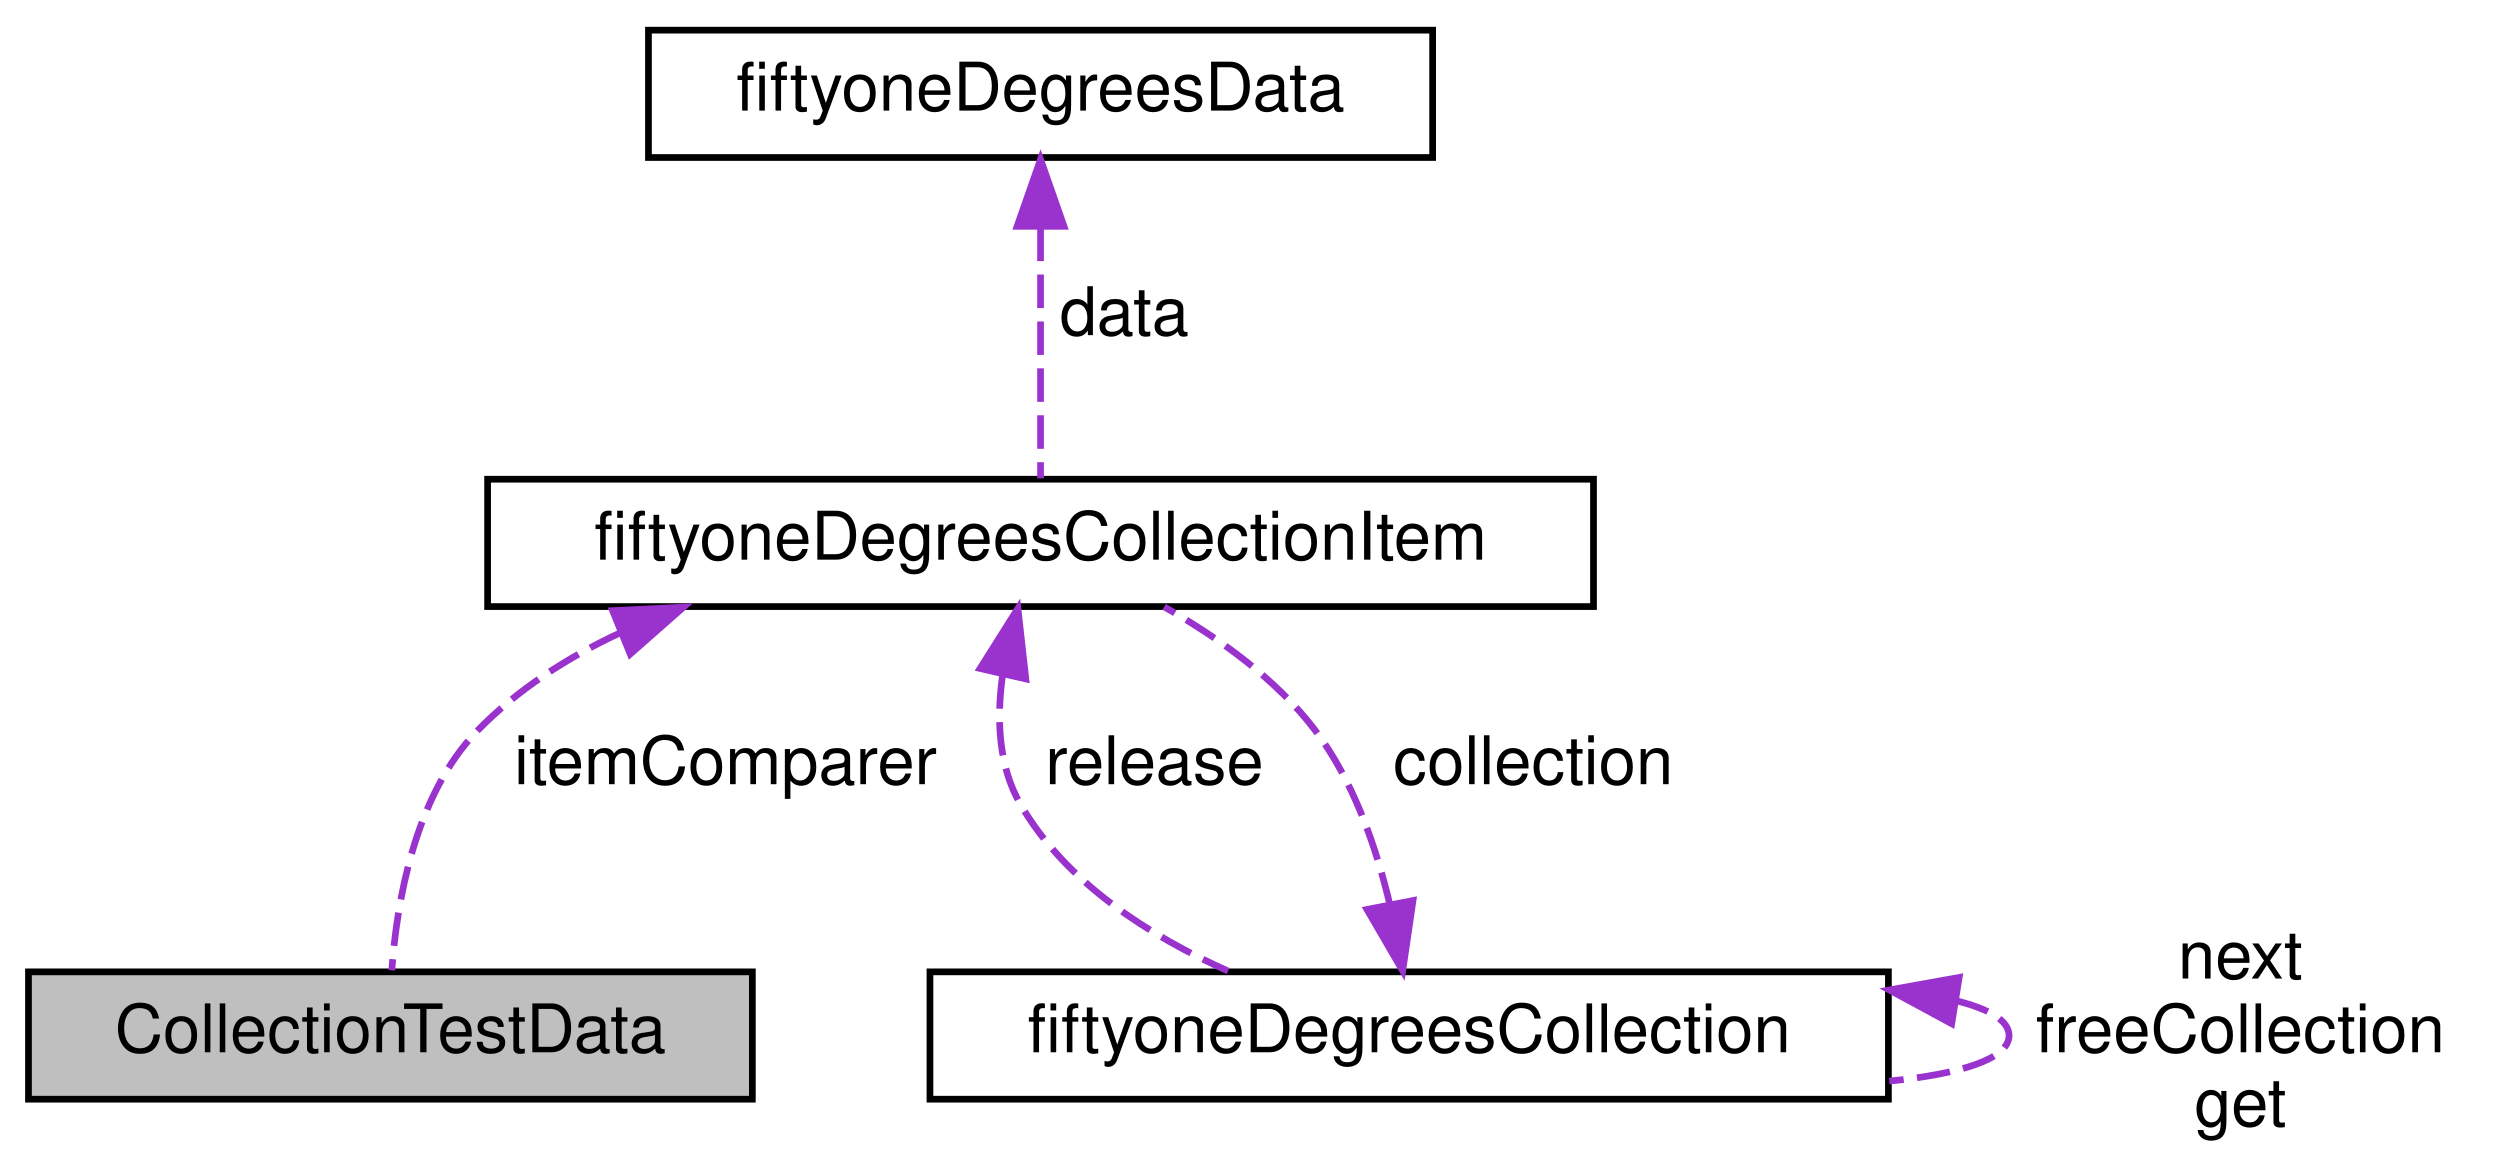
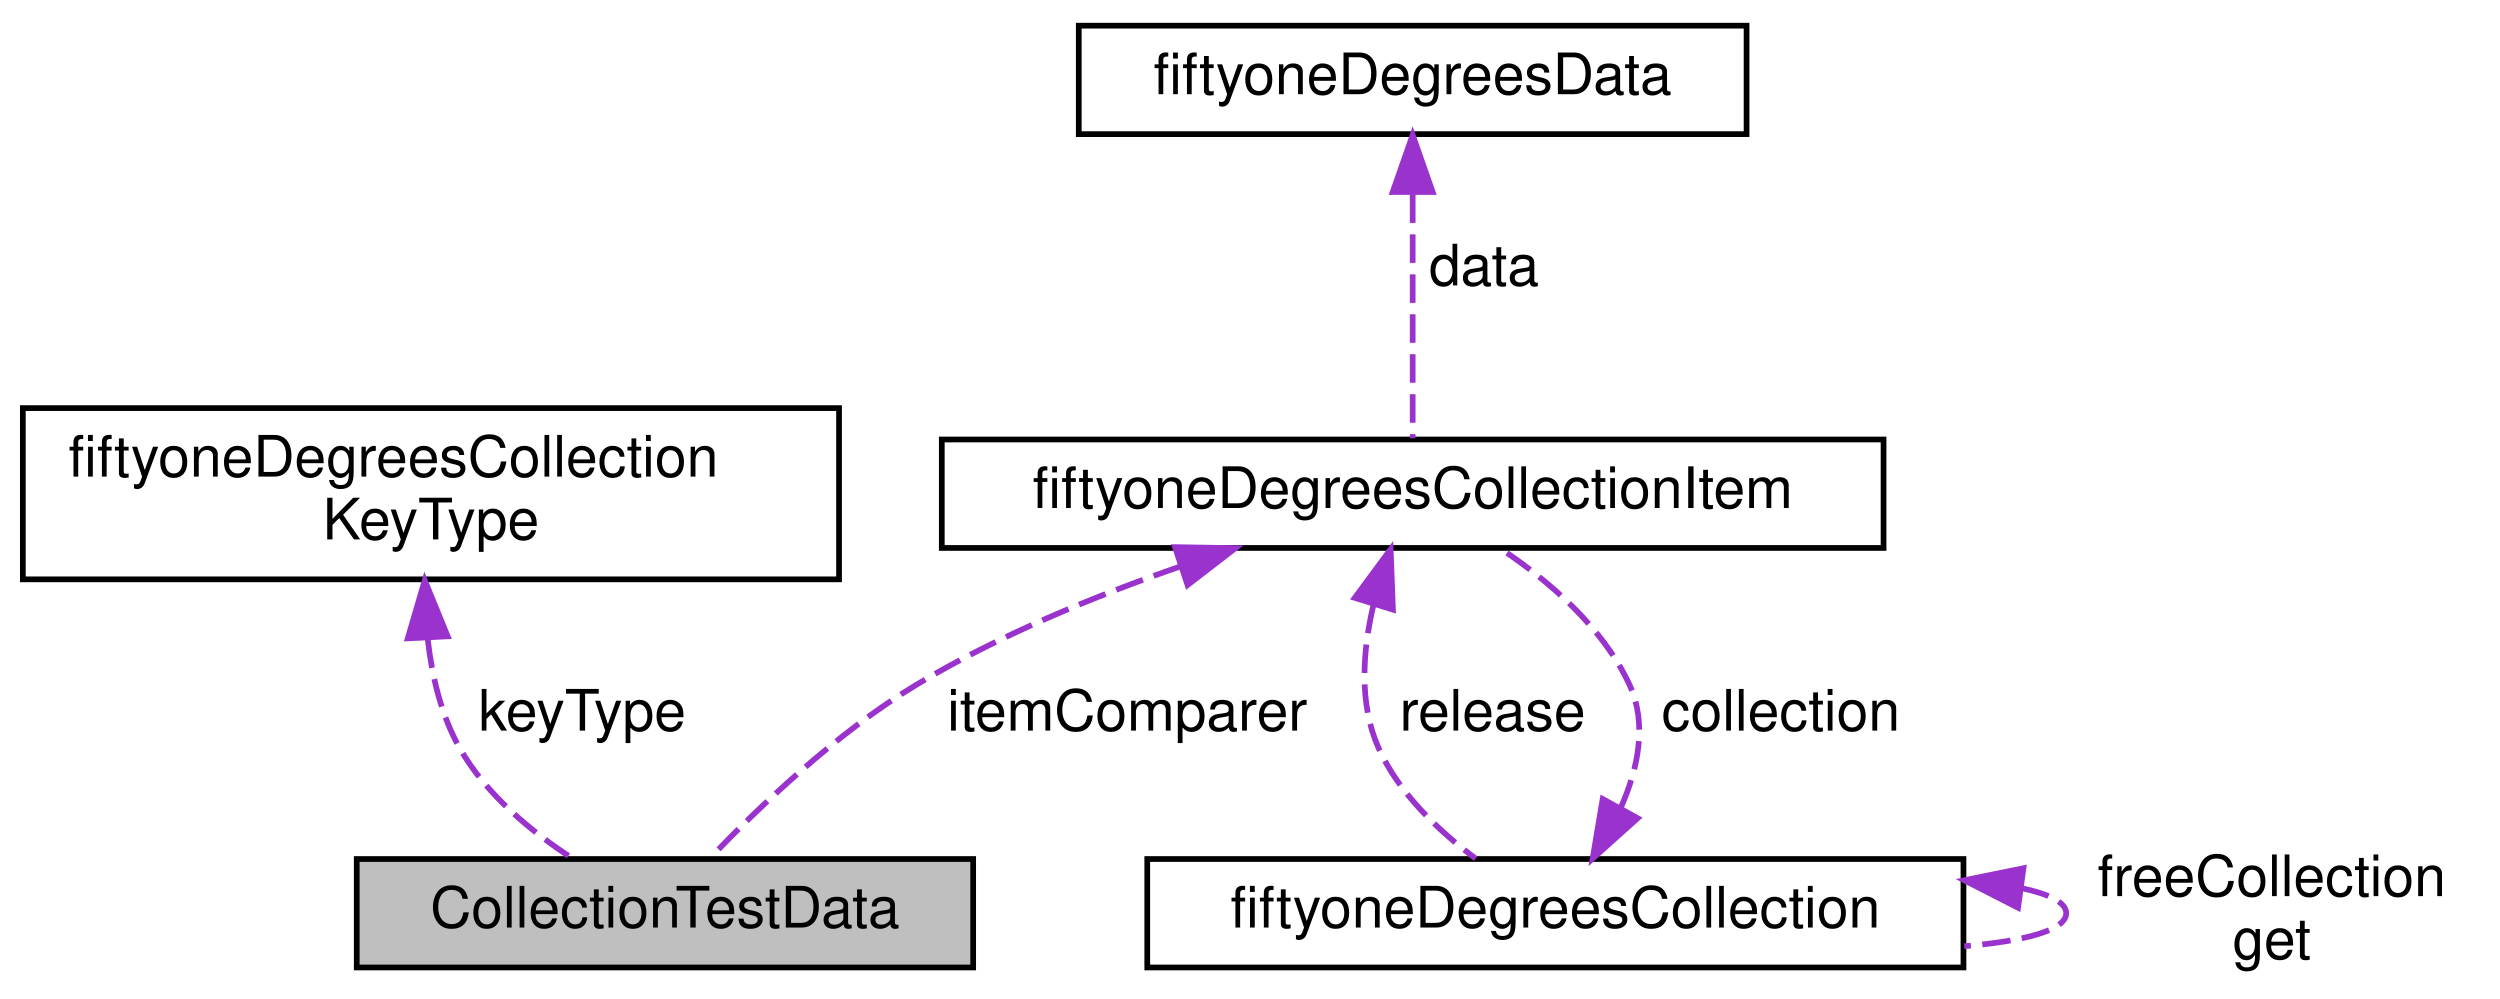
- <svg xmlns="http://www.w3.org/2000/svg" xmlns:xlink="http://www.w3.org/1999/xlink" width="373pt" height="175pt" viewBox="0.00 0.00 372.50 175.00">
+ <svg xmlns="http://www.w3.org/2000/svg" xmlns:xlink="http://www.w3.org/1999/xlink" width="438pt" height="175pt" viewBox="0.00 0.00 438.00 175.00">
  <g id="graph0" class="graph" transform="scale(1 1) rotate(0) translate(4 171)">
    <g id="node1" class="node">
      <g id="a_node1">
        <a xlink:title=" ">
-           <polygon fill="#bfbfbf" stroke="black" points="0,-7 0,-26 108,-26 108,-7 0,-7" />
-           <text text-anchor="middle" x="54" y="-14" font-family="Helvetica,sans-Serif" font-size="10.00">CollectionTestData</text>
+           <polygon fill="#bfbfbf" stroke="black" points="58.5,-1.5 58.5,-20.5 166.5,-20.5 166.5,-1.5 58.5,-1.5" />
+           <text text-anchor="middle" x="112.5" y="-8.5" font-family="Helvetica,sans-Serif" font-size="10.00">CollectionTestData</text>
        </a>
      </g>
    </g>
    <g id="node2" class="node">
      <g id="a_node2">
-         <a xlink:href="structfiftyone_degrees_collection_item.html" target="_top" xlink:title="Used to store a handle to the underlying item that could be used to release the item when it's finish...">
-           <polygon fill="none" stroke="black" points="68.5,-80.5 68.5,-99.5 233.5,-99.5 233.5,-80.5 68.5,-80.5" />
-           <text text-anchor="middle" x="151" y="-87.5" font-family="Helvetica,sans-Serif" font-size="10.00">fiftyoneDegreesCollectionItem</text>
+         <a xlink:href="structfiftyone_degrees_collection_key_type.html" target="_top" xlink:title="Explains to a collection how to properly extract the requested value.">
+           <polygon fill="none" stroke="black" points="0,-69.5 0,-99.5 143,-99.5 143,-69.5 0,-69.5" />
+           <text text-anchor="start" x="8" y="-87.5" font-family="Helvetica,sans-Serif" font-size="10.00">fiftyoneDegreesCollection</text>
+           <text text-anchor="middle" x="71.5" y="-76.5" font-family="Helvetica,sans-Serif" font-size="10.00">KeyType</text>
        </a>
      </g>
    </g>
    <g id="edge1" class="edge">
-       <path fill="none" stroke="#9a32cd" stroke-dasharray="5,2" d="M88.28,-76.58C80.39,-72.91 72.99,-68.15 67,-62 57.57,-52.31 54.92,-36.17 54.21,-26.23" />
-       <polygon fill="#9a32cd" stroke="#9a32cd" points="87.15,-79.89 97.73,-80.41 89.78,-73.41 87.15,-79.89" />
-       <text text-anchor="middle" x="104" y="-54" font-family="Helvetica,sans-Serif" font-size="10.00"> itemComparer</text>
+       <path fill="none" stroke="#9a32cd" stroke-dasharray="5,2" d="M70.95,-58.93C71.69,-52.45 73.3,-45.69 76.5,-40 81.08,-31.86 89.08,-25.27 96.39,-20.54" />
+       <polygon fill="#9a32cd" stroke="#9a32cd" points="67.44,-59.16 70.42,-69.33 74.43,-59.52 67.44,-59.16" />
+       <text text-anchor="middle" x="98" y="-43" font-family="Helvetica,sans-Serif" font-size="10.00"> keyType</text>
    </g>
    <g id="node3" class="node">
      <g id="a_node3">
-         <a xlink:href="structfiftyone_degrees_collection.html" target="_top" xlink:title="All the shared methods and fields required by file, memory and cached collections.">
-           <polygon fill="none" stroke="black" points="134.5,-7 134.5,-26 277.5,-26 277.5,-7 134.5,-7" />
-           <text text-anchor="middle" x="206" y="-14" font-family="Helvetica,sans-Serif" font-size="10.00">fiftyoneDegreesCollection</text>
+         <a xlink:href="structfiftyone_degrees_collection_item.html" target="_top" xlink:title="Used to store a handle to the underlying item that could be used to release the item when it's finish...">
+           <polygon fill="none" stroke="black" points="161,-75 161,-94 326,-94 326,-75 161,-75" />
+           <text text-anchor="middle" x="243.5" y="-82" font-family="Helvetica,sans-Serif" font-size="10.00">fiftyoneDegreesCollectionItem</text>
        </a>
      </g>
    </g>
-     <g id="edge3" class="edge">
-       <path fill="none" stroke="#9a32cd" stroke-dasharray="5,2" d="M145.33,-70.24C144.43,-63.77 144.69,-56.73 148,-51 154.74,-39.32 167.28,-31.34 178.98,-26.12" />
-       <polygon fill="#9a32cd" stroke="#9a32cd" points="141.97,-71.26 147.62,-80.23 148.8,-69.7 141.97,-71.26" />
-       <text text-anchor="middle" x="168" y="-54" font-family="Helvetica,sans-Serif" font-size="10.00"> release</text>
-     </g>
    <g id="edge2" class="edge">
-       <path fill="none" stroke="#9a32cd" stroke-dasharray="5,2" d="M203.13,-35.98C201.11,-44.54 197.7,-54.46 192,-62 186.15,-69.75 177.38,-75.96 169.45,-80.45" />
-       <polygon fill="#9a32cd" stroke="#9a32cd" points="206.57,-36.64 205.03,-26.15 199.7,-35.31 206.57,-36.64" />
-       <text text-anchor="middle" x="224.5" y="-54" font-family="Helvetica,sans-Serif" font-size="10.00"> collection</text>
-     </g>
-     <g id="edge4" class="edge">
-       <path fill="none" stroke="#9a32cd" stroke-dasharray="5,2" d="M287.61,-21.69C292.54,-20.46 295.5,-18.73 295.5,-16.5 295.5,-13.02 288.29,-10.76 277.63,-9.7" />
-       <polygon fill="#9a32cd" stroke="#9a32cd" points="286.94,-18.26 277.63,-23.3 288.06,-25.17 286.94,-18.26" />
-       <text text-anchor="middle" x="330" y="-25" font-family="Helvetica,sans-Serif" font-size="10.00"> next</text>
-       <text text-anchor="middle" x="330" y="-14" font-family="Helvetica,sans-Serif" font-size="10.00">freeCollection</text>
-       <text text-anchor="middle" x="330" y="-3" font-family="Helvetica,sans-Serif" font-size="10.00">get</text>
+       <path fill="none" stroke="#9a32cd" stroke-dasharray="5,2" d="M202.83,-71.77C187.71,-66.54 170.78,-59.59 156.5,-51 142.5,-42.58 128.81,-29.45 120.52,-20.79" />
+       <polygon fill="#9a32cd" stroke="#9a32cd" points="201.86,-75.14 212.45,-74.97 204.06,-68.5 201.86,-75.14" />
+       <text text-anchor="middle" x="193.5" y="-43" font-family="Helvetica,sans-Serif" font-size="10.00"> itemComparer</text>
    </g>
    <g id="node4" class="node">
      <g id="a_node4">
-         <a xlink:href="structfiftyone_degrees_data.html" target="_top" xlink:title="Data structure used for reusing memory which may have been allocated in a previous operation.">
-           <polygon fill="none" stroke="black" points="92.5,-147.5 92.5,-166.5 209.5,-166.5 209.5,-147.5 92.5,-147.5" />
-           <text text-anchor="middle" x="151" y="-154.5" font-family="Helvetica,sans-Serif" font-size="10.00">fiftyoneDegreesData</text>
+         <a xlink:href="structfiftyone_degrees_collection.html" target="_top" xlink:title="All the shared methods and fields required by file, memory and cached collections.">
+           <polygon fill="none" stroke="black" points="197,-1.5 197,-20.5 340,-20.5 340,-1.5 197,-1.5" />
+           <text text-anchor="middle" x="268.5" y="-8.5" font-family="Helvetica,sans-Serif" font-size="10.00">fiftyoneDegreesCollection</text>
        </a>
      </g>
    </g>
+     <g id="edge4" class="edge">
+       <path fill="none" stroke="#9a32cd" stroke-dasharray="5,2" d="M236.62,-64.97C234.74,-57 234.05,-47.76 237.5,-40 241.03,-32.05 248.07,-25.4 254.54,-20.58" />
+       <polygon fill="#9a32cd" stroke="#9a32cd" points="233.35,-66.25 239.64,-74.78 240.04,-64.19 233.35,-66.25" />
+       <text text-anchor="middle" x="257.5" y="-43" font-family="Helvetica,sans-Serif" font-size="10.00"> release</text>
+     </g>
+     <g id="edge3" class="edge">
+       <path fill="none" stroke="#9a32cd" stroke-dasharray="5,2" d="M280.02,-29.63C283.02,-36.44 284.63,-44.21 281.5,-51 276.85,-61.09 267.35,-69.22 259.01,-74.82" />
+       <polygon fill="#9a32cd" stroke="#9a32cd" points="282.92,-27.65 275.03,-20.57 276.79,-31.02 282.92,-27.65" />
+       <text text-anchor="middle" x="308" y="-43" font-family="Helvetica,sans-Serif" font-size="10.00"> collection</text>
+     </g>
    <g id="edge5" class="edge">
-       <path fill="none" stroke="#9a32cd" stroke-dasharray="5,2" d="M151,-137.04C151,-124.67 151,-109.12 151,-99.63" />
-       <polygon fill="#9a32cd" stroke="#9a32cd" points="147.5,-137.23 151,-147.23 154.5,-137.23 147.5,-137.23" />
-       <text text-anchor="middle" x="163.5" y="-121" font-family="Helvetica,sans-Serif" font-size="10.00"> data</text>
+       <path fill="none" stroke="#9a32cd" stroke-dasharray="5,2" d="M350.11,-15.41C355.04,-14.36 358,-12.89 358,-11 358,-8.04 350.79,-6.12 340.13,-5.22" />
+       <polygon fill="#9a32cd" stroke="#9a32cd" points="349.56,-11.96 340.13,-16.78 350.51,-18.89 349.56,-11.96" />
+       <text text-anchor="middle" x="394" y="-14" font-family="Helvetica,sans-Serif" font-size="10.00"> freeCollection</text>
+       <text text-anchor="middle" x="394" y="-3" font-family="Helvetica,sans-Serif" font-size="10.00">get</text>
+     </g>
+     <g id="node5" class="node">
+       <g id="a_node5">
+         <a xlink:href="structfiftyone_degrees_data.html" target="_top" xlink:title="Data structure used for reusing memory which may have been allocated in a previous operation.">
+           <polygon fill="none" stroke="black" points="185,-147.5 185,-166.5 302,-166.5 302,-147.5 185,-147.5" />
+           <text text-anchor="middle" x="243.5" y="-154.5" font-family="Helvetica,sans-Serif" font-size="10.00">fiftyoneDegreesData</text>
+         </a>
+       </g>
+     </g>
+     <g id="edge6" class="edge">
+       <path fill="none" stroke="#9a32cd" stroke-dasharray="5,2" d="M243.5,-136.94C243.5,-123.03 243.5,-104.82 243.5,-94.22" />
+       <polygon fill="#9a32cd" stroke="#9a32cd" points="240,-137.36 243.5,-147.36 247,-137.36 240,-137.36" />
+       <text text-anchor="middle" x="256" y="-121" font-family="Helvetica,sans-Serif" font-size="10.00"> data</text>
    </g>
  </g>
</svg>
